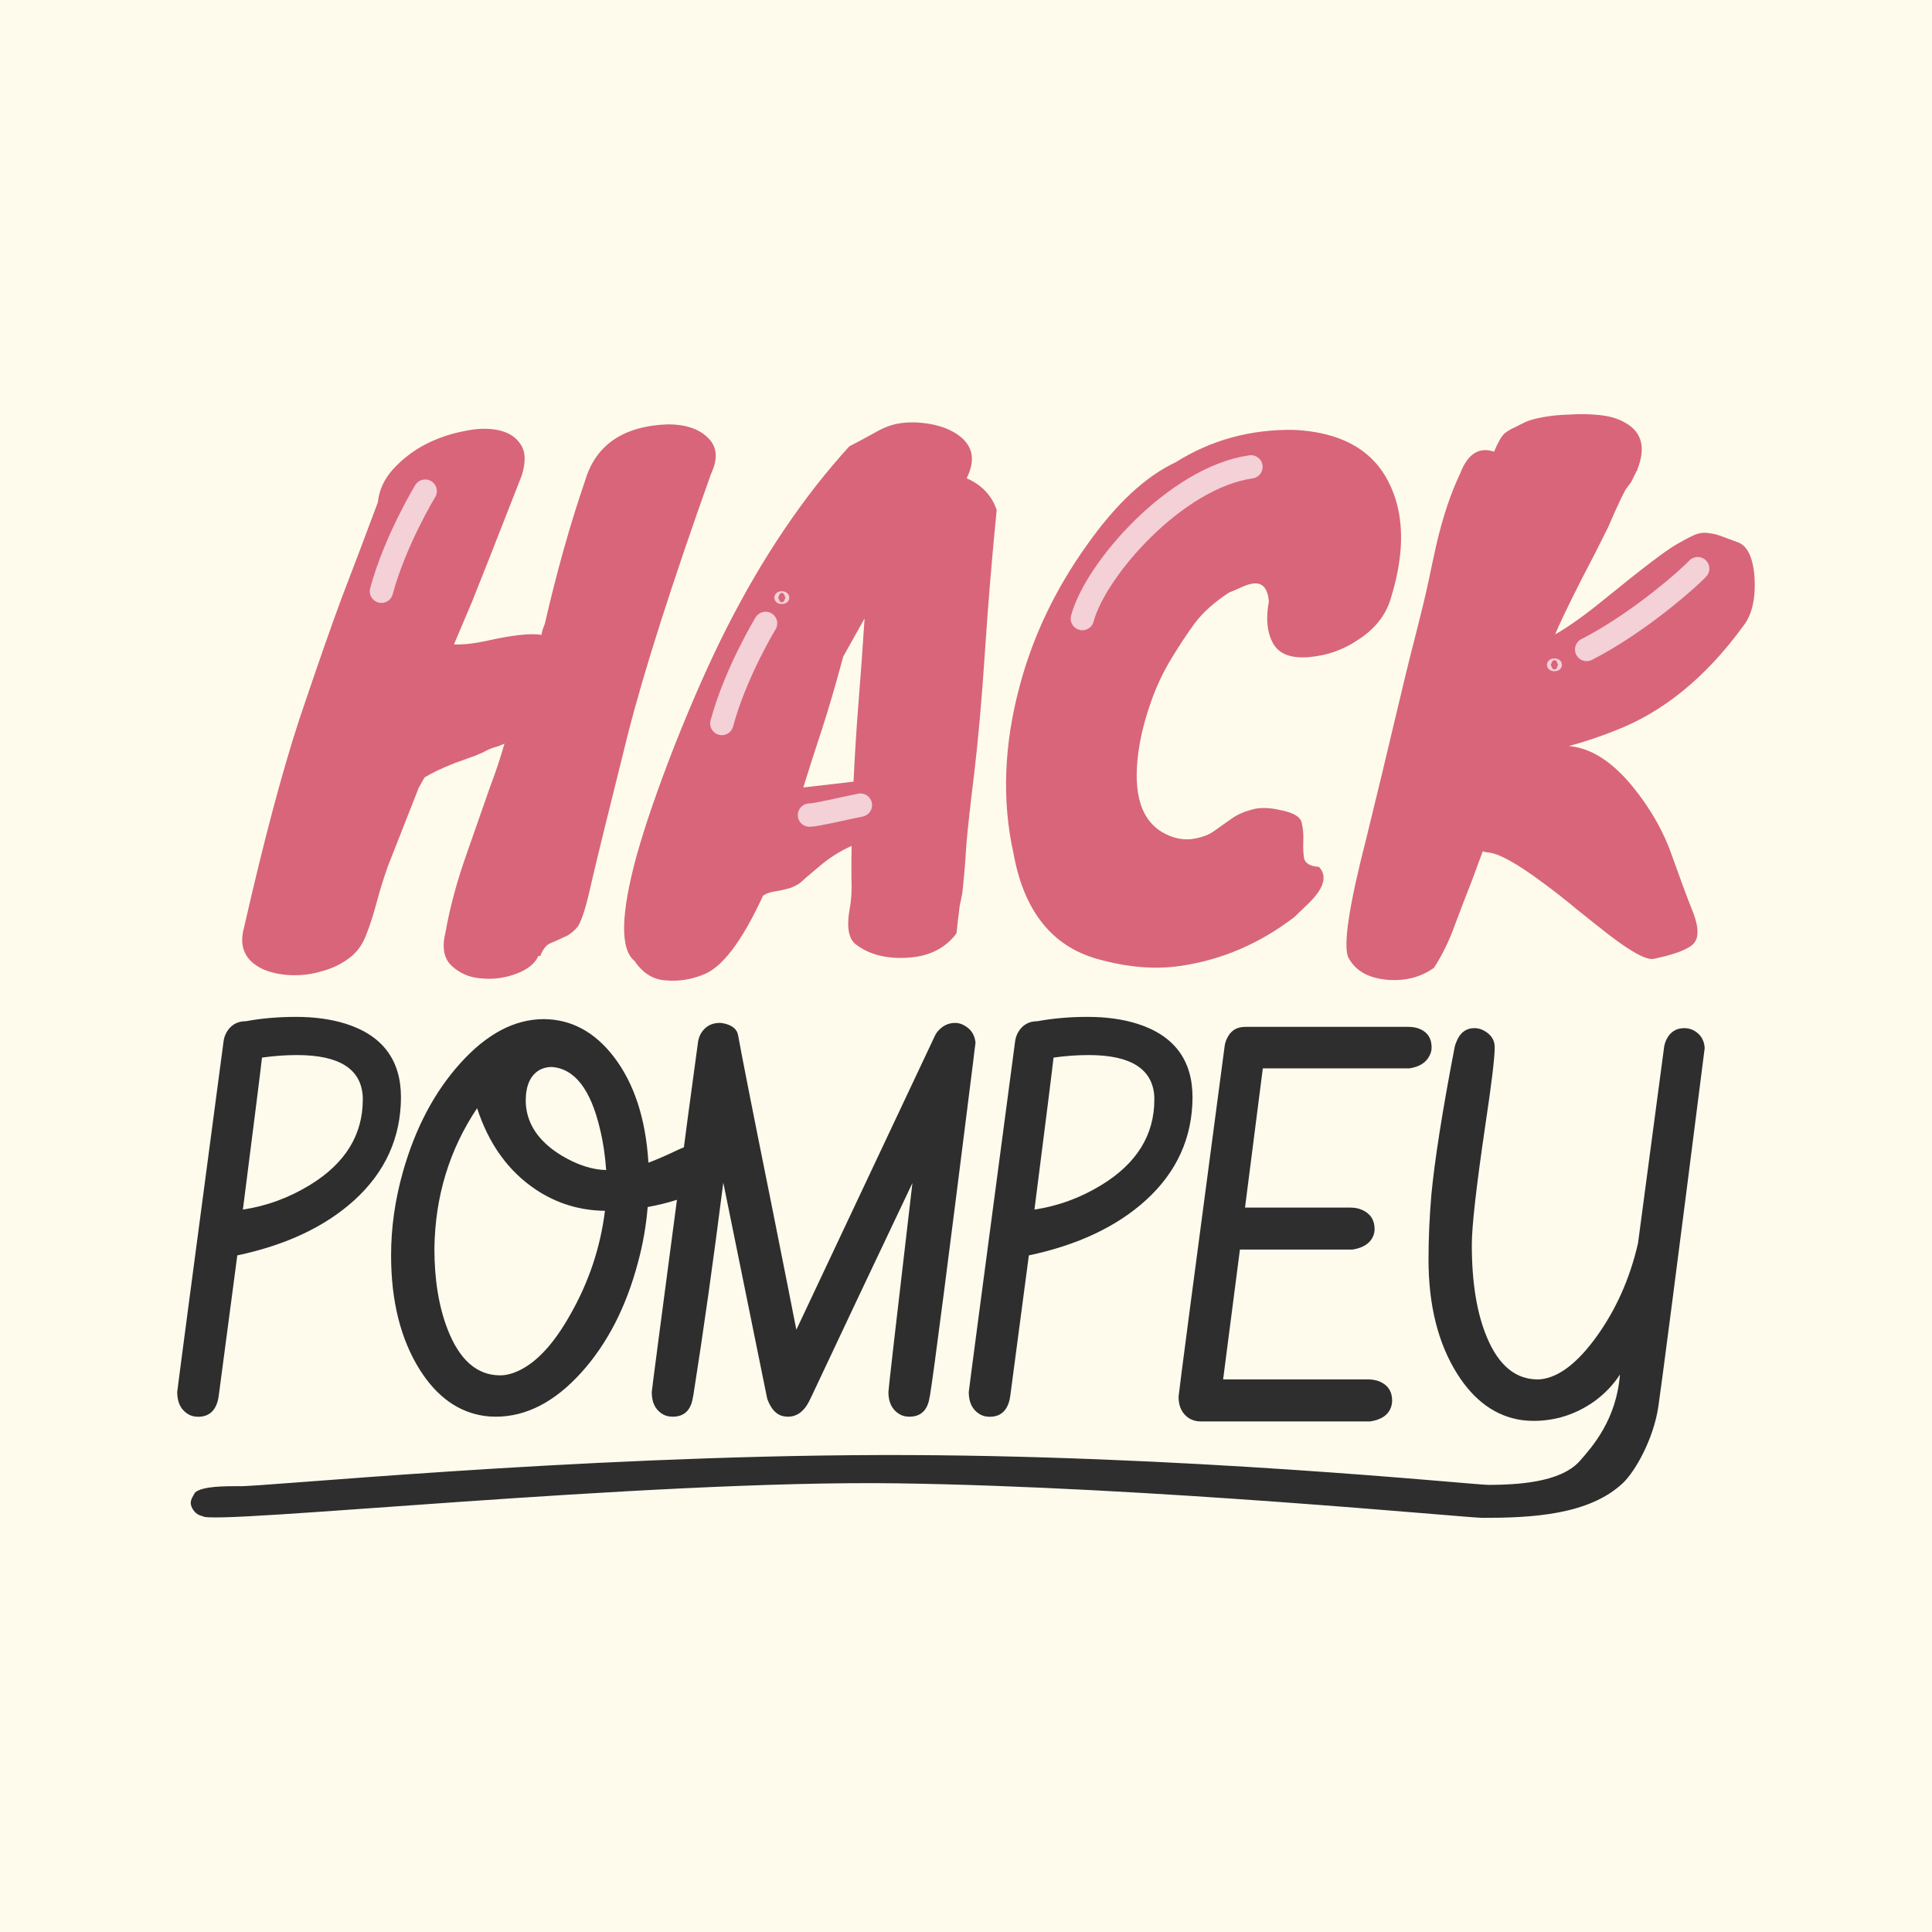
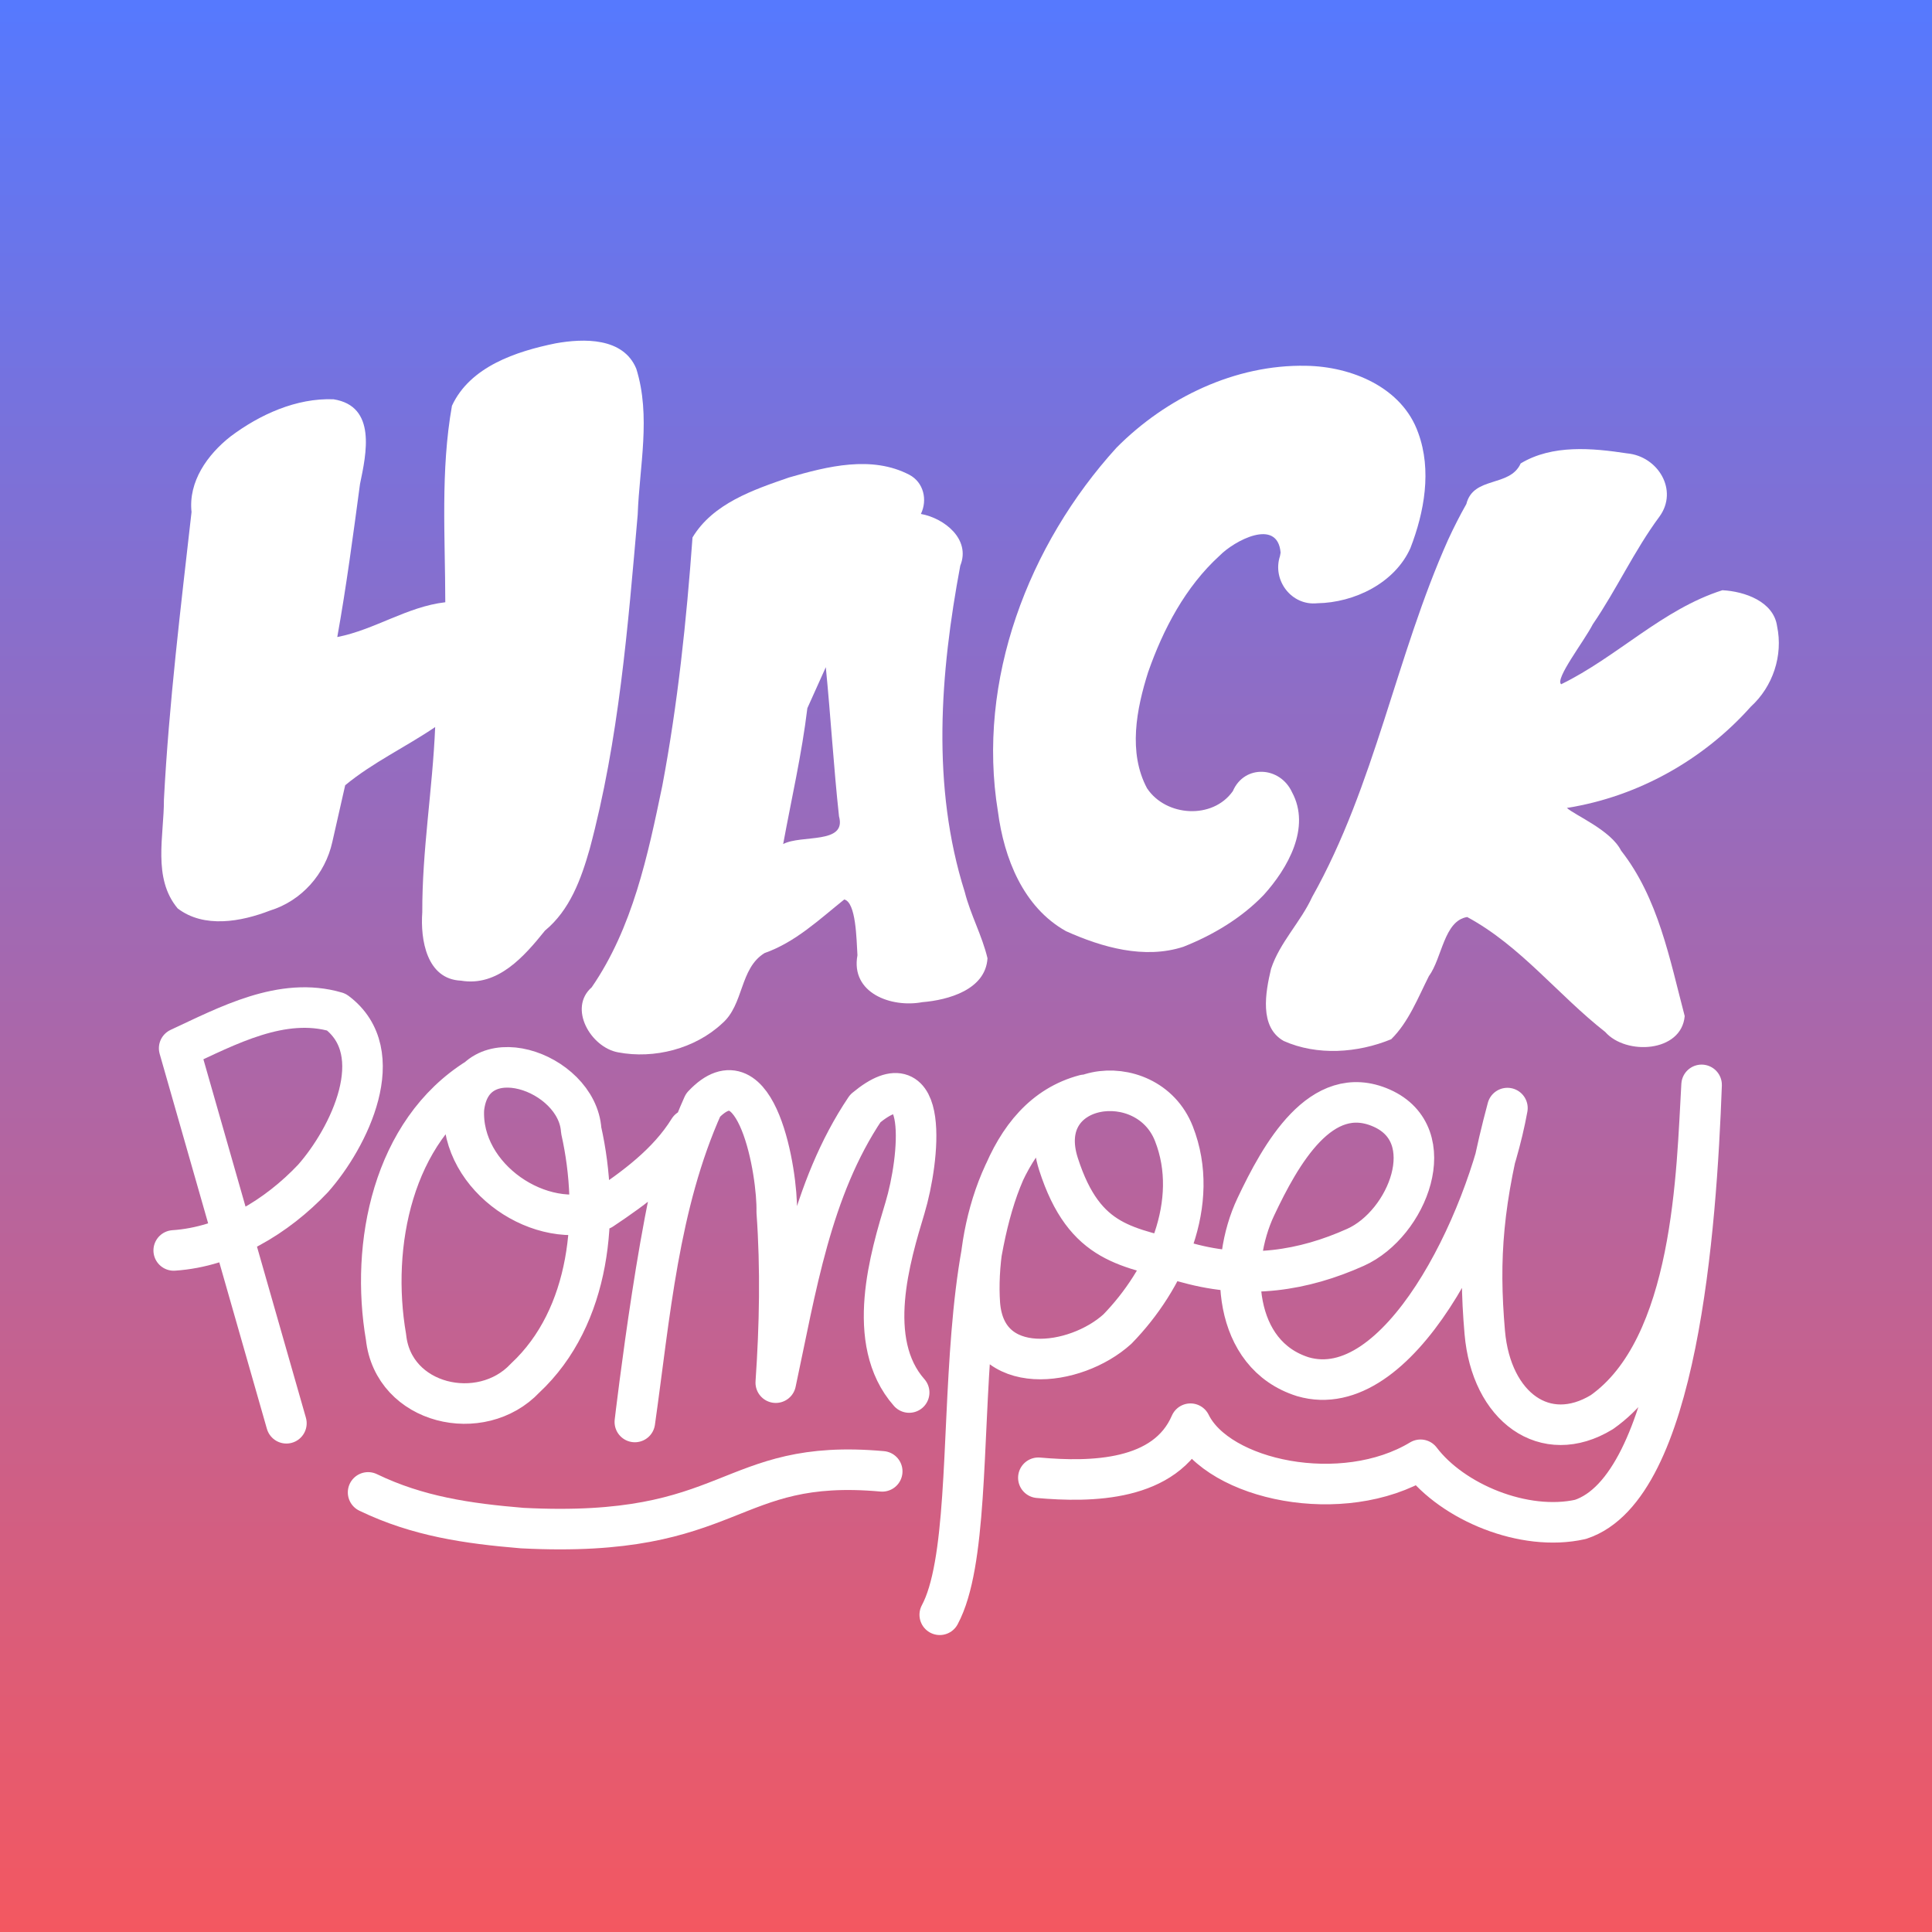
- <svg xmlns="http://www.w3.org/2000/svg" width="400" height="400" id="svg4313" version="1.1">
-   <defs id="defs4315" />
+ <svg xmlns="http://www.w3.org/2000/svg" xmlns:xlink="http://www.w3.org/1999/xlink" width="400" height="400" id="svg4313" version="1.1">
+   <defs id="defs4315">
+     <linearGradient id="linearGradient5907">
+       <stop style="stop-color:#5579ff;stop-opacity:1" offset="0" id="stop5909" />
+       <stop style="stop-color:#ff5555;stop-opacity:1" offset="1" id="stop5911" />
+     </linearGradient>
+     <linearGradient xlink:href="#linearGradient5907" id="linearGradient5913" x1="-1191.836" y1="-452.27" x2="-1191.836" y2="-258.182" gradientUnits="userSpaceOnUse" />
+   </defs>
  <g id="layer1" transform="translate(-69.08204,-119.4549)">
-     <g id="g6322" transform="matrix(2.011167,0,0,2.215199,2663.206,1119.893)">
-       <rect y="-451.625" x="-1289.86" height="180.571" width="198.889" id="rect4592-2" style="fill:#fefbed;fill-opacity:1;stroke:none" />
+     <g id="g6322" transform="matrix(2.011167,0,0,2.215199,2663.206,1119.893)" style="fill:url(#linearGradient5913);fill-opacity:1">
+       <rect y="-451.625" x="-1289.86" height="180.571" width="198.889" id="rect4592-2" style="fill:url(#linearGradient5913);fill-opacity:1;stroke:none" />
    </g>
-     <g id="g4374" transform="matrix(1.065968,0,0,1.065968,-18.42479,-44.68327)">
-       <g id="g4577-7" transform="matrix(1.811162,0,0,1.811162,-126.1405,112.4116)">
-         <g id="text3147-5-1-9" style="font-size:32.341px;font-style:normal;font-variant:normal;font-weight:normal;font-stretch:normal;line-height:125%;letter-spacing:0px;word-spacing:0px;fill:#2e2e2e;fill-opacity:1;stroke:none;font-family:Vibur;-inkscape-font-specification:Vibur" transform="matrix(1.728607,0,0,1.728607,-503.8273,-266.5811)">
-           <path id="path3252-9-4" style="letter-spacing:-2.575px;fill:#2e2e2e;fill-opacity:1;stroke:none" d="m 382.851,235.569 c -0.011,2.506 -0.974,4.632 -2.89,6.38 -1.811,1.642 -4.232,2.785 -7.264,3.427 l -1.153,8.717 c -0.011,0.063 -0.021,0.126 -0.032,0.19 -0.158,0.737 -0.574,1.105 -1.248,1.105 -0.253,0 -0.474,-0.063 -0.663,-0.19 -0.421,-0.274 -0.632,-0.721 -0.632,-1.342 0,-0.074 0.958,-7.322 2.874,-21.745 0.021,-0.179 0.074,-0.353 0.158,-0.521 0.263,-0.495 0.674,-0.742 1.232,-0.742 0.969,-0.179 2.006,-0.268 3.111,-0.268 1.147,3e-5 2.174,0.142 3.079,0.426 2.284,0.726 3.427,2.248 3.427,4.564 m -2.369,0.142 c -2e-5,-0.053 -2e-5,-0.111 0,-0.174 -0.095,-1.727 -1.453,-2.59 -4.074,-2.59 -0.716,2e-5 -1.442,0.053 -2.179,0.158 -0.063,0.6 -0.458,3.743 -1.184,9.428 1.474,-0.221 2.864,-0.732 4.169,-1.532 2.179,-1.337 3.269,-3.1 3.269,-5.29" />
-           <path style="letter-spacing:-2.575px;fill:#2e2e2e;fill-opacity:1;stroke:none" d="M 112.594 211 C 106.515 211 100.731 214.074 95.25 220.188 C 89.945 226.09 86.002 233.533 83.438 242.562 C 81.786 248.395 80.969 254.179 80.969 259.906 C 80.969 269.357 82.94 277.242 86.875 283.531 C 90.424 289.188 94.902 292.383 100.312 293.156 C 101.085 293.262 101.852 293.312 102.625 293.312 C 108.914 293.312 114.8 290.293 120.281 284.25 C 125.692 278.277 129.634 270.654 132.094 261.344 C 133.113 257.584 133.777 253.771 134.094 249.906 C 136.351 249.484 138.367 248.986 140.156 248.406 C 136.974 272.421 134.938 287.938 134.938 288.219 C 134.938 290.292 135.626 291.774 137.031 292.688 C 137.664 293.109 138.407 293.312 139.25 293.312 C 141.674 293.312 143.082 291.959 143.469 289.219 C 143.505 289.113 143.531 289.035 143.531 289 C 145.639 275.649 147.712 260.935 149.75 244.844 L 158.844 289.594 C 159.617 291.737 160.743 292.938 162.219 293.219 C 162.535 293.289 162.867 293.312 163.219 293.312 C 164.975 293.277 166.383 292.284 167.438 290.281 C 167.578 290.035 168.169 288.803 169.188 286.625 C 173.966 276.436 180.544 262.54 188.906 244.938 C 185.604 273.185 183.937 287.621 183.938 288.219 C 183.937 290.292 184.657 291.774 186.062 292.688 C 186.695 293.109 187.407 293.312 188.25 293.312 C 190.674 293.312 192.082 291.959 192.469 289.219 C 192.505 289.113 192.531 289.035 192.531 289 C 193.374 283.835 196.366 260.65 201.531 219.438 C 201.672 218.102 201.828 216.925 201.969 215.906 C 201.828 214.29 201.062 213.086 199.656 212.312 C 199.059 211.961 198.417 211.781 197.75 211.781 C 196.239 211.781 194.988 212.45 193.969 213.75 C 193.723 214.137 193.516 214.492 193.375 214.844 L 164.875 275.312 C 164.102 271.307 162.334 262.425 159.594 248.688 C 155.764 229.715 153.515 218.248 152.812 214.312 C 152.602 213.153 151.73 212.39 150.219 211.969 C 149.797 211.863 149.386 211.781 149 211.781 C 147.314 211.781 146.035 212.501 145.156 213.906 C 144.84 214.433 144.637 215.024 144.531 215.656 C 144.426 216.429 143.706 221.647 142.406 231.344 C 142.042 234.086 141.931 234.988 141.594 237.531 C 140.901 237.809 140.177 238.145 139.375 238.531 C 137.126 239.585 135.409 240.297 134.25 240.719 C 133.688 231.619 131.31 224.329 127.094 218.812 C 123.124 213.648 118.285 211.035 112.594 211 z M 114.219 220.906 C 118.962 221.223 122.318 225.548 124.25 233.875 C 124.882 236.475 125.289 239.264 125.5 242.25 C 122.584 242.18 119.514 241.182 116.281 239.25 C 112.065 236.685 109.632 233.513 109 229.719 C 108.895 229.086 108.844 228.5 108.844 227.938 C 108.844 224.74 109.818 222.589 111.75 221.5 C 112.488 221.114 113.305 220.906 114.219 220.906 z M 98.781 229.438 C 101.205 236.886 105.277 242.518 110.969 246.312 C 115.255 249.158 120.015 250.617 125.25 250.688 C 124.301 258.312 121.892 265.477 118.062 272.188 C 114.69 278.195 111.111 282.087 107.281 283.844 C 105.981 284.441 104.726 284.75 103.531 284.75 C 98.753 284.75 95.116 281.547 92.656 275.188 C 90.829 270.444 89.938 264.894 89.938 258.5 C 90.078 247.749 93.019 238.045 98.781 229.438 z " transform="matrix(0.2996417,0,0,0.2996417,357.9754,167.4948)" id="path3254-8-2" />
-           <path id="path3258-2-5" style="letter-spacing:-2.575px;fill:#2e2e2e;fill-opacity:1;stroke:none" d="m 431.957,235.569 c -0.011,2.506 -0.974,4.632 -2.89,6.38 -1.811,1.642 -4.232,2.785 -7.264,3.427 l -1.153,8.717 c -0.011,0.063 -0.021,0.126 -0.032,0.19 -0.158,0.737 -0.574,1.105 -1.248,1.105 -0.253,0 -0.474,-0.063 -0.663,-0.19 -0.421,-0.274 -0.632,-0.721 -0.632,-1.342 0,-0.074 0.958,-7.322 2.874,-21.745 0.021,-0.179 0.074,-0.353 0.158,-0.521 0.263,-0.495 0.674,-0.742 1.232,-0.742 0.969,-0.179 2.006,-0.268 3.111,-0.268 1.148,3e-5 2.174,0.142 3.079,0.426 2.284,0.726 3.427,2.248 3.427,4.564 m -2.369,0.142 c -10e-6,-0.053 -10e-6,-0.111 0,-0.174 -0.095,-1.727 -1.453,-2.59 -4.074,-2.59 -0.716,2e-5 -1.442,0.053 -2.179,0.158 -0.063,0.6 -0.458,3.743 -1.184,9.428 1.474,-0.221 2.864,-0.732 4.169,-1.532 2.179,-1.337 3.269,-3.1 3.269,-5.29" />
-           <path id="path3260-5-5" style="letter-spacing:-2.575px;fill:#2e2e2e;fill-opacity:1;stroke:none" d="m 435.213,231.199 c -1e-5,3e-5 3.374,3e-5 10.122,0 0.211,3e-5 0.405,0.026 0.584,0.079 0.579,0.19 0.869,0.59 0.869,1.2 -2e-5,0.168 -0.037,0.326 -0.111,0.474 -0.211,0.453 -0.632,0.726 -1.263,0.821 l -9.096,0 -1.105,8.638 6.553,0 c 0.253,1e-5 0.49,0.047 0.711,0.142 0.516,0.232 0.774,0.626 0.774,1.184 -10e-6,0.147 -0.026,0.29 -0.079,0.426 -0.19,0.463 -0.621,0.747 -1.295,0.853 l -6.98,0 -1.042,8.054 8.985,0 c 0.242,0 0.468,0.037 0.679,0.111 0.547,0.221 0.821,0.621 0.821,1.2 -10e-6,0.126 -0.021,0.258 -0.063,0.395 -0.168,0.495 -0.6,0.795 -1.295,0.9 l -10.533,0 c -0.263,0 -0.505,-0.068 -0.726,-0.205 -0.421,-0.284 -0.632,-0.726 -0.632,-1.326 0,-0.147 0.953,-7.396 2.858,-21.745 0.021,-0.158 0.063,-0.305 0.126,-0.442 0.221,-0.505 0.6,-0.758 1.137,-0.758" />
-           <path id="path3262-1-4" style="letter-spacing:-2.575px;fill:#2e2e2e;fill-opacity:1;stroke:none" d="m 462.468,231.278 c 0.2,3e-5 0.395,0.047 0.584,0.142 0.421,0.232 0.647,0.595 0.679,1.09 -1.737,13.718 -2.71,21.127 -2.874,22.234 -0.303,2.049 -1.451,4.047 -2.196,4.751 -2.116,2.001 -5.71,2.164 -8.71,2.164 -0.969,0 -20.726,-1.926 -36.33,-2.142 -15.603,-0.216 -42.645,2.624 -43.076,2.036 -0.528,-0.099 -0.738,-0.598 -0.738,-0.819 0,-0.221 0.159,-0.456 0.275,-0.656 0.478,-0.391 1.836,-0.382 2.721,-0.386 0.941,0.096 20.615,-1.884 39.832,-1.93 18.562,-0.044 36.686,1.847 37.695,1.852 1.632,-0.011 4.423,-0.106 5.647,-1.478 0.775,-0.881 2.275,-2.556 2.496,-5.367 -0.411,0.632 -0.932,1.179 -1.563,1.642 -1.148,0.821 -2.416,1.232 -3.806,1.232 -0.232,0 -0.468,-0.016 -0.711,-0.047 -1.621,-0.232 -2.964,-1.195 -4.027,-2.89 -1.179,-1.884 -1.769,-4.243 -1.769,-7.075 0,-1.284 0.058,-2.611 0.174,-3.979 0.2,-2.148 0.679,-5.195 1.437,-9.143 0.021,-0.126 0.058,-0.247 0.111,-0.363 0.221,-0.579 0.6,-0.869 1.137,-0.869 0.211,3e-5 0.416,0.058 0.616,0.174 0.421,0.242 0.632,0.579 0.632,1.011 -10e-6,0.653 -0.195,2.269 -0.584,4.848 -0.558,3.79 -0.837,6.259 -0.837,7.406 -1e-5,2.358 0.316,4.28 0.947,5.764 0.726,1.727 1.774,2.59 3.143,2.59 0.137,0 0.279,-0.016 0.426,-0.047 1.032,-0.211 2.09,-1.058 3.174,-2.542 1.242,-1.705 2.116,-3.658 2.621,-5.859 l 1.611,-12.112 c 0.021,-0.189 0.074,-0.368 0.158,-0.537 0.232,-0.463 0.6,-0.695 1.105,-0.695" />
-           <text transform="matrix(1.046199,0,0,1.046199,-18.52451,-12.85441)" id="text4032-3-9" y="271.893" x="374.219" style="font-size:40px;font-style:normal;font-variant:normal;font-weight:normal;font-stretch:normal;line-height:125%;letter-spacing:0px;word-spacing:0px;fill:#2e2e2e;fill-opacity:1;stroke:none;font-family:Just Another Hand;-inkscape-font-specification:Just Another Hand" xml:space="preserve">
-             <tspan style="font-style:normal;font-variant:normal;font-weight:normal;font-stretch:normal;fill:#2e2e2e;fill-opacity:1;stroke:none;font-family:Vibur;-inkscape-font-specification:Vibur" y="271.893" x="374.219" id="tspan4034-2-6" />
-           </text>
+     <g id="g5895" transform="translate(278.5714,-90)">
+       <g id="g5915" transform="matrix(0.9671603,0,0,0.9671603,-0.311632,17.99698)">
+         <g transform="translate(-356.3332,7.406814)" style="fill:#ffffff;fill-opacity:1" id="g4156">
+           <path style="fill:#ffffff;fill-opacity:1" d="m 211.2,370.762 c -1.518,6.893 -6.571,12.623 -13.351,14.717 -6.166,2.39 -14.133,3.853 -19.765,-0.465 -5.434,-6.505 -2.908,-15.569 -2.94,-23.292 1.085,-20.599 3.597,-41.079 5.911,-61.561 -0.707,-6.533 3.407,-12.285 8.325,-16.158 6.273,-4.713 14.113,-8.28 22.071,-7.977 9.268,1.469 7.019,11.675 5.665,18.154 -1.468,10.936 -2.909,21.88 -4.862,32.742 8,-1.555 14.959,-6.513 23.122,-7.446 -0.017,-14.011 -1.039,-28.205 1.426,-42.061 3.882,-8.393 13.763,-11.649 22.189,-13.363 5.999,-1.078 14.496,-1.298 17.273,5.437 3.176,10.15 0.674,20.863 0.3,31.237 -2.1,24.003 -4.017,48.236 -10.282,71.586 -1.836,6.43 -4.234,13.061 -9.562,17.45 -4.427,5.498 -10.089,12.054 -17.995,10.719 -7.343,-0.317 -8.701,-8.777 -8.275,-14.648 -0.045,-13.272 2.211,-26.398 2.761,-39.641 -6.331,4.291 -13.339,7.569 -19.264,12.454" id="path4319-4-1-2-3" />
+           <path style="fill:#ffffff;fill-opacity:1" d="m 414.189,308.842 c -0.651,-7.528 -9.95,-2.53 -13.067,0.671 -7.296,6.646 -12.07,15.719 -15.293,24.937 -2.494,7.88 -4.315,17.196 -0.235,24.841 4.026,6.083 14.047,6.759 18.373,0.615 2.502,-5.777 10.1,-5.32 12.664,0.227 4.098,7.568 -0.918,16.319 -6.059,22.003 -4.75,4.945 -10.861,8.59 -17.207,11.097 -8.346,2.712 -17.408,0.117 -25.113,-3.346 -9.182,-5.134 -13.272,-15.653 -14.571,-25.594 -4.606,-28.104 6.519,-57.135 25.361,-77.883 10.585,-10.686 25.419,-17.875 40.631,-17.552 9.682,0.153 20.545,4.594 23.984,14.376 2.927,7.99 1.309,16.933 -1.683,24.659 -3.361,7.503 -12.011,11.671 -19.924,11.796 -5.553,0.588 -9.69,-4.949 -7.992,-10.099 l 0.134,-0.748" id="path4321-9-8-8-9" />
+           <path style="fill:#ffffff;fill-opacity:1" d="m 337.194,300.574 c 5.014,0.901 10.711,5.423 8.425,11.062 -4.308,22.987 -6.199,47.224 0.959,69.862 1.229,4.862 3.726,9.353 4.867,14.191 -0.411,6.731 -8.383,8.942 -13.973,9.399 -6.603,1.238 -15.372,-1.935 -13.865,-10.048 -0.219,-3.52 -0.29,-11.278 -2.819,-11.942 -5.354,4.283 -10.461,9.156 -17.075,11.481 -5.364,3.309 -4.378,11.026 -9.083,15.072 -5.8,5.408 -14.524,7.65 -22.259,6.176 -5.856,-1.053 -10.74,-9.456 -5.656,-13.919 8.772,-12.736 12.023,-28.257 15.119,-43.152 3.312,-17.554 5.171,-35.348 6.465,-53.153 4.375,-7.271 13.013,-10.198 20.63,-12.828 8.266,-2.4 17.733,-4.791 25.807,-0.577 3.046,1.63 3.904,5.362 2.453,8.375 m -24.306,41.581 c -1.181,9.786 -3.397,19.402 -5.179,29.086 3.871,-2.063 13.64,0.117 11.954,-5.94 -1.153,-10.621 -1.772,-21.291 -2.826,-31.922 -1.316,2.925 -2.632,5.85 -3.949,8.775" id="path4323-2-4-5-7" />
+           <path style="fill:#ffffff;fill-opacity:1" d="m 453.954,298.449 c 1.505,-6.048 9.325,-3.521 11.629,-8.692 6.779,-4.084 15.312,-3.291 22.802,-2.148 6.59,0.613 11.014,7.87 6.915,13.52 -5.403,7.282 -9.17,15.599 -14.286,23.076 -1.893,3.685 -8.144,11.685 -6.766,12.825 11.993,-5.844 21.679,-16.052 34.516,-20.129 4.717,0.244 10.967,2.379 11.711,7.719 1.315,6.251 -0.906,12.907 -5.61,17.192 -10.177,11.433 -24.252,19.302 -39.395,21.694 1.786,1.602 9.407,4.762 11.604,9.131 7.982,10.19 10.404,23.213 13.622,35.425 -0.678,7.782 -12.565,8.466 -17.018,3.398 -10.096,-7.903 -18.119,-18.432 -29.546,-24.601 -4.994,0.806 -5.351,8.787 -8.205,12.663 -2.338,4.645 -4.346,9.84 -8.062,13.499 -7.169,2.949 -15.82,3.574 -23.005,0.373 -5.301,-2.988 -3.898,-10.454 -2.714,-15.446 1.863,-5.662 6.317,-9.975 8.796,-15.373 13.474,-23.981 17.954,-51.565 29.118,-76.507 1.197,-2.589 2.486,-5.136 3.892,-7.618" id="path4325-3-5-4-8" />
        </g>
-       </g>
-       <g transform="matrix(1.811162,0,0,1.811162,2420.81,976.5697)" id="g6291">
-         <path d="m -1246.373,-369.706 -3.293,8.37 c -0.457,1.281 -0.869,2.607 -1.235,3.979 -0.366,1.372 -0.755,2.561 -1.166,3.567 -0.412,1.052 -1.052,1.875 -1.921,2.47 -0.823,0.595 -1.761,1.029 -2.813,1.303 -1.052,0.32 -2.15,0.457 -3.293,0.412 -1.098,-0.046 -2.081,-0.252 -2.95,-0.617 -1.967,-0.915 -2.653,-2.424 -2.058,-4.528 2.104,-9.239 4.071,-16.648 5.9,-22.228 1.875,-5.58 3.407,-9.97 4.596,-13.172 1.235,-3.201 2.515,-6.586 3.842,-10.153 0.137,-1.326 0.686,-2.515 1.647,-3.567 0.961,-1.052 2.081,-1.921 3.362,-2.607 1.326,-0.686 2.698,-1.166 4.116,-1.441 1.418,-0.32 2.675,-0.366 3.773,-0.137 1.098,0.229 1.898,0.732 2.401,1.509 0.549,0.778 0.595,1.898 0.137,3.362 -1.647,4.208 -2.813,7.181 -3.499,8.919 -0.686,1.738 -1.304,3.293 -1.852,4.665 l -1.921,4.528 c 0.96,0.046 2.172,-0.091 3.636,-0.412 2.653,-0.595 4.574,-0.8 5.763,-0.617 -6e-4,-0.229 0.114,-0.617 0.343,-1.166 1.281,-5.58 2.721,-10.702 4.322,-15.367 1.143,-3.842 4.093,-5.854 8.85,-6.037 1.875,6e-5 3.293,0.457 4.253,1.372 1.052,0.961 1.189,2.264 0.412,3.91 -4.208,11.8 -7.181,21.107 -8.919,27.922 -1.967,7.867 -3.27,13.172 -3.91,15.916 -0.595,2.744 -1.121,4.368 -1.578,4.871 -0.457,0.503 -0.938,0.846 -1.441,1.029 -0.457,0.229 -0.915,0.434 -1.372,0.617 -0.457,0.183 -0.823,0.64 -1.098,1.372 l -0.206,-4.6e-4 c -0.366,0.823 -1.166,1.464 -2.401,1.921 -1.235,0.457 -2.493,0.617 -3.773,0.48 -1.235,-0.091 -2.287,-0.549 -3.156,-1.372 -0.823,-0.778 -1.029,-1.99 -0.617,-3.636 0.457,-2.607 1.212,-5.397 2.264,-8.37 1.052,-3.019 1.875,-5.374 2.47,-7.066 0.64,-1.692 1.166,-3.27 1.578,-4.734 -0.366,0.183 -0.732,0.32 -1.098,0.412 -0.32,0.091 -0.732,0.274 -1.235,0.549 -0.503,0.229 -1.029,0.435 -1.578,0.617 -0.503,0.183 -1.006,0.366 -1.509,0.549 -1.281,0.503 -2.333,1.006 -3.156,1.509 l -0.617,1.098" style="font-size:42.38px;font-style:normal;font-variant:normal;font-weight:normal;font-stretch:normal;line-height:125%;letter-spacing:0px;word-spacing:0px;fill:#d9657a;fill-opacity:1;stroke:none;font-family:Knewave;-inkscape-font-specification:Knewave" id="path4163-0-5" />
-         <path id="path6105" d="m -1245.683,-401.509 c 0,0 -3.234,5.312 -4.694,10.737" style="fill:none;stroke:#ffffff;stroke-width:2.5;stroke-linecap:round;stroke-linejoin:round;stroke-miterlimit:4;stroke-opacity:0.698;stroke-dasharray:none" />
-         <path d="m -1155.209,-389.681 c -0.116,-1.367 -0.652,-2.01 -1.609,-1.929 -0.365,0.031 -0.79,0.159 -1.276,0.383 -0.486,0.225 -0.951,0.425 -1.395,0.6 -1.609,1.054 -2.846,2.169 -3.71,3.343 -0.823,1.125 -1.657,2.389 -2.502,3.792 -0.845,1.403 -1.546,2.885 -2.102,4.447 -0.556,1.562 -0.961,3.019 -1.214,4.371 -0.909,4.988 -0.13,8.227 2.337,9.717 1.015,0.603 2.046,0.86 3.095,0.771 1.09,-0.138 1.936,-0.439 2.54,-0.903 0.649,-0.468 1.277,-0.911 1.884,-1.33 0.607,-0.419 1.315,-0.731 2.124,-0.937 0.85,-0.256 1.908,-0.23 3.174,0.076 1.307,0.257 2.033,0.7 2.178,1.33 0.145,0.63 0.201,1.291 0.168,1.982 -0.034,0.691 0,1.309 0.088,1.852 0.137,0.539 0.668,0.839 1.591,0.898 0.959,1.021 0.523,2.388 -1.305,4.104 -0.467,0.453 -0.912,0.88 -1.337,1.284 -3.707,2.838 -7.76,4.581 -12.157,5.228 -2.765,0.417 -5.769,0.167 -9.014,-0.752 -4.844,-1.38 -7.825,-5.144 -8.942,-11.292 -1.26,-5.677 -1.035,-11.686 0.678,-18.027 1.429,-5.353 3.848,-10.4 7.256,-15.141 3.075,-4.345 6.224,-7.274 9.447,-8.786 3.791,-2.386 8.008,-3.546 12.649,-3.48 4.93,0.226 8.296,2.029 10.097,5.411 1.801,3.382 1.907,7.619 0.318,12.71 -0.537,1.79 -1.72,3.267 -3.55,4.431 -1.564,1.05 -3.302,1.656 -5.216,1.818 -1.914,0.162 -3.195,-0.326 -3.842,-1.465 -0.651,-1.184 -0.801,-2.686 -0.45,-4.506" style="font-size:42.38px;font-style:normal;font-variant:normal;font-weight:normal;font-stretch:normal;line-height:125%;letter-spacing:0px;word-spacing:0px;fill:#d9657a;fill-opacity:1;stroke:none;font-family:Knewave;-inkscape-font-specification:Knewave" id="path4167-9-8" />
-         <path id="path6105-0-4" d="m -1157.127,-404.113 c -8.059,1.143 -16.671,10.98 -18.086,16.272" style="fill:none;stroke:#ffffff;stroke-width:2.5;stroke-linecap:round;stroke-linejoin:round;stroke-miterlimit:4;stroke-opacity:0.698;stroke-dasharray:none" />
-         <path id="path4165-9-0" style="font-size:42.38px;font-style:normal;font-variant:normal;font-weight:normal;font-stretch:normal;line-height:125%;letter-spacing:0px;word-spacing:0px;fill:#d9657a;fill-opacity:1;stroke:none;font-family:Knewave;-inkscape-font-specification:Knewave" d="m -1187.62,-402.886 c 1.614,0.7 2.688,1.832 3.223,3.396 -0.515,5.178 -0.941,10.326 -1.276,15.444 -0.34,5.073 -0.719,9.345 -1.137,12.819 -0.422,3.427 -0.704,5.995 -0.846,7.704 -0.097,1.705 -0.239,3.413 -0.427,5.125 l -0.299,1.468 c -0.052,0.509 -0.108,0.972 -0.167,1.389 -0.056,0.463 -0.11,0.949 -0.162,1.458 -1.163,1.558 -2.839,2.423 -5.028,2.593 -2.325,0.181 -4.218,-0.268 -5.678,-1.348 -0.87,-0.575 -1.112,-1.909 -0.724,-4.004 0.164,-0.838 0.219,-1.898 0.166,-3.178 -0.011,-1.329 0,-2.431 0.017,-3.304 l -0.011,-0.137 c -1.329,0.608 -2.509,1.365 -3.539,2.271 -1.034,0.86 -1.679,1.415 -1.935,1.664 -0.259,0.204 -0.612,0.392 -1.057,0.564 -0.449,0.127 -0.854,0.227 -1.215,0.301 -0.863,0.113 -1.445,0.296 -1.746,0.549 -2.276,4.948 -4.442,7.777 -6.497,8.487 -1.29,0.513 -2.606,0.707 -3.946,0.582 -1.337,-0.08 -2.446,-0.773 -3.327,-2.081 -1.565,-1.255 -1.491,-5.022 0.222,-11.302 0.934,-3.33 2.32,-7.337 4.157,-12.021 1.88,-4.734 3.715,-8.867 5.504,-12.401 3.859,-7.594 8.241,-14.082 13.144,-19.463 0.838,-0.432 1.741,-0.915 2.709,-1.449 0.964,-0.58 1.923,-0.929 2.877,-1.049 1,-0.124 2.034,-0.089 3.104,0.103 1.07,0.192 1.991,0.533 2.763,1.024 1.786,1.146 2.163,2.745 1.13,4.798 m -13.239,19.127 c -0.745,2.81 -1.506,5.416 -2.283,7.816 -0.78,2.354 -1.445,4.425 -1.994,6.21 l 5.388,-0.625 c 0.138,-2.947 0.323,-5.874 0.556,-8.782 0.233,-2.908 0.443,-5.815 0.629,-8.719 l -2.296,4.101" />
-         <path id="path6105-0" d="m -1209.181,-387.328 c 0,0 -3.234,5.312 -4.694,10.737" style="fill:none;stroke:#ffffff;stroke-width:2.5;stroke-linecap:round;stroke-linejoin:round;stroke-miterlimit:4;stroke-opacity:0.698;stroke-dasharray:none" />
-         <path id="path6105-0-9" d="m -1199.012,-367.838 c -1.777,0.359 -4.747,1.069 -5.466,1.073" style="fill:none;stroke:#ffffff;stroke-width:2.5;stroke-linecap:round;stroke-linejoin:round;stroke-miterlimit:4;stroke-opacity:0.698;stroke-dasharray:none" />
-         <path transform="matrix(0.4775922,0,0,0.4775922,-574.6284,-192.442)" d="m -1324.563,-413.838 c 0,0.105 -0.198,0.189 -0.442,0.189 -0.244,0 -0.442,-0.085 -0.442,-0.189 0,-0.105 0.198,-0.189 0.442,-0.189 0.244,0 0.442,0.085 0.442,0.189 z" id="path6222" style="fill:#d9657a;fill-opacity:1;stroke:#ffffff;stroke-width:2.5;stroke-linecap:round;stroke-linejoin:round;stroke-miterlimit:4;stroke-opacity:0.698;stroke-dasharray:none;stroke-dashoffset:0" />
-         <path d="m -1134.706,-403.377 c 0.814,-2.126 2.028,-2.913 3.644,-2.36 0.431,-1.018 0.803,-1.668 1.116,-1.951 0.359,-0.284 0.719,-0.499 1.081,-0.646 0.361,-0.192 0.745,-0.385 1.152,-0.579 0.407,-0.194 1.042,-0.37 1.908,-0.53 0.865,-0.16 1.823,-0.254 2.875,-0.281 1.05,-0.072 2.103,-0.055 3.158,0.055 1.101,0.109 2.023,0.382 2.767,0.82 1.811,1.005 2.244,2.686 1.299,5.044 0.09,-0.048 0.069,-0.002 -0.065,0.139 l -0.587,1.182 -0.464,0.63 c -0.223,0.235 -0.895,1.648 -2.017,4.239 -0.912,1.854 -1.848,3.686 -2.807,5.495 -1.566,3.106 -2.52,5.099 -2.863,5.977 1.577,-0.911 3.396,-2.216 5.456,-3.917 3.898,-3.167 6.387,-5.063 7.469,-5.686 1.082,-0.623 1.827,-1.009 2.235,-1.157 0.454,-0.149 0.887,-0.183 1.301,-0.103 0.413,0.035 0.85,0.138 1.312,0.309 l 1.732,0.641 c 1.107,0.337 1.736,1.647 1.887,3.931 0.104,2.239 -0.309,3.943 -1.239,5.111 -4.019,5.504 -8.611,9.238 -13.776,11.204 -1.585,0.636 -3.217,1.182 -4.898,1.638 2.43,0.211 4.781,1.751 7.052,4.619 1.845,2.331 3.189,4.743 4.033,7.238 0.889,2.493 1.578,4.351 2.067,5.573 0.488,1.177 0.695,2.086 0.62,2.729 -0.027,0.687 -0.403,1.2 -1.126,1.539 -0.676,0.384 -1.856,0.758 -3.539,1.122 -0.774,0.158 -2.398,-0.715 -4.872,-2.618 -1.074,-0.841 -2.219,-1.749 -3.434,-2.724 -1.216,-1.02 -2.431,-1.972 -3.643,-2.856 -2.799,-2.077 -4.749,-3.147 -5.849,-3.21 -0.091,8.8e-4 -0.276,-0.038 -0.552,-0.123 l -1.154,3.118 c -0.601,1.526 -1.222,3.143 -1.863,4.853 -0.597,1.663 -1.335,3.169 -2.215,4.519 -1.392,0.997 -3.028,1.429 -4.907,1.295 -2.155,-0.172 -3.595,-1.004 -4.32,-2.495 -0.494,-1.405 0.151,-5.586 1.937,-12.541 1.199,-4.881 2.231,-9.163 3.095,-12.846 0.865,-3.683 1.609,-6.722 2.232,-9.117 0.622,-2.441 1.076,-4.329 1.362,-5.663 0.284,-1.38 0.57,-2.714 0.856,-4.003 0.7,-2.992 1.548,-5.531 2.546,-7.616" style="font-size:42.38px;font-style:normal;font-variant:normal;font-weight:normal;font-stretch:normal;line-height:125%;letter-spacing:0px;word-spacing:0px;fill:#d9657a;fill-opacity:1;stroke:none;font-family:Knewave;-inkscape-font-specification:Knewave" id="path4169-9-7" />
-         <path style="fill:none;stroke:#ffffff;stroke-width:2.5;stroke-linecap:round;stroke-linejoin:round;stroke-miterlimit:4;stroke-opacity:0.698;stroke-dasharray:none" d="m -1109.221,-393.197 c -1.756,1.78 -6.832,6.068 -11.909,8.67" id="path6105-5" />
-         <path style="fill:#d9657a;fill-opacity:1;stroke:#ffffff;stroke-width:2.5;stroke-linecap:round;stroke-linejoin:round;stroke-miterlimit:4;stroke-opacity:0.698;stroke-dasharray:none;stroke-dashoffset:0" id="path6222-7" d="m -1324.563,-413.838 c 0,0.105 -0.198,0.189 -0.442,0.189 -0.244,0 -0.442,-0.085 -0.442,-0.189 0,-0.105 0.198,-0.189 0.442,-0.189 0.244,0 0.442,0.085 0.442,0.189 z" transform="matrix(0.4775922,0,0,0.4775922,-491.7734,-185.2365)" />
+         <g transform="matrix(1.085076,0,0,1.085076,41.45761,-284.6879)" style="stroke:#ffffff;stroke-opacity:1" id="g4885-1">
+           <path style="fill:none;stroke:#ffffff;stroke-width:8;stroke-linecap:round;stroke-linejoin:round;stroke-miterlimit:4;stroke-dasharray:none;stroke-opacity:1" d="m -181.027,725.594 c -7.052,-24.661 -14.105,-49.322 -21.157,-73.983 9.485,-4.399 20.322,-10.294 31.015,-7.142 10.723,8.009 2.515,24.78 -4.607,32.828 -7.139,7.55 -16.933,13.502 -27.482,14.2" id="path4297-4-3-6" />
+           <path style="fill:none;stroke:#ffffff;stroke-width:8;stroke-linecap:round;stroke-linejoin:round;stroke-miterlimit:4;stroke-dasharray:none;stroke-opacity:1" d="m -143.333,657.507 c -16.783,10.451 -21.166,32.943 -18.042,51.077 1.412,13.383 18.782,17.318 27.441,8.1 12.998,-12.112 14.767,-32.412 11.066,-48.881 -0.752,-11.733 -21.613,-18.842 -23.146,-4.211 -0.699,13.611 15.264,24.334 27.211,19.858 6.471,-4.315 13.027,-9.111 17.183,-15.826 -5.177,10.733 -10.664,57.716 -10.664,57.716 2.98,-21.043 4.651,-42.927 13.457,-62.514 10.647,-11.289 14.726,13.514 14.536,21.043 0.809,11.221 0.581,22.498 -0.191,33.715 3.965,-18.462 6.935,-38.141 17.665,-54.101 12.876,-10.715 10.691,10.091 7.833,19.593 -2.858,9.501 -8.055,26.405 0.818,36.451" id="path4299-9-3-1" />
+           <path style="fill:none;stroke:#ffffff;stroke-width:8;stroke-linecap:round;stroke-linejoin:round;stroke-miterlimit:4;stroke-dasharray:none;stroke-opacity:1" d="m -52.132,763.374 c 10.674,-19.848 -3.406,-94.084 28.596,-102.576 -15.608,4.686 -21.695,26.707 -20.687,41.229 1.125,14.806 18.861,12.505 27.143,4.983 9.46,-9.701 16.489,-24.934 11.143,-38.547 -5.346,-13.613 -27.977,-10.207 -22.771,5.99 5.206,16.197 13.721,16.281 25.549,19.526 11.827,3.244 22.755,1.528 33.063,-3.102 10.308,-4.631 17.138,-22.133 5.161,-27.453 -11.978,-5.32 -19.995,9.216 -24.849,19.484 -5.341,11.297 -4.557,29.147 9.302,33.505 18.711,5.467 36.143,-29.846 40.344,-53.001 -4.881,18.215 -5.744,29.543 -4.469,44.272 1.275,14.729 11.934,22.519 23.101,15.716 18.284,-12.867 18.688,-47.744 19.675,-64.566 -1.039,28.409 -4.768,79.457 -23.912,85.728 -11.085,2.477 -25.181,-3.371 -31.536,-11.765 -15.36,9.268 -39.9,4.102 -45.39,-7.118 -4.916,11.402 -19.631,11.588 -30.007,10.666" id="path4313-0-6-0" />
+           <path style="fill:none;stroke:#ffffff;stroke-width:8;stroke-linecap:round;stroke-linejoin:miter;stroke-miterlimit:4;stroke-dasharray:none;stroke-opacity:1" d="m -63.481,735.08 c -30.773,-2.763 -28.924,13.362 -71.042,11.193 -10.738,-0.897 -20.586,-2.305 -30.387,-7.039" id="path4315-8-6-5-2" />
+         </g>
      </g>
    </g>
  </g>
</svg>
